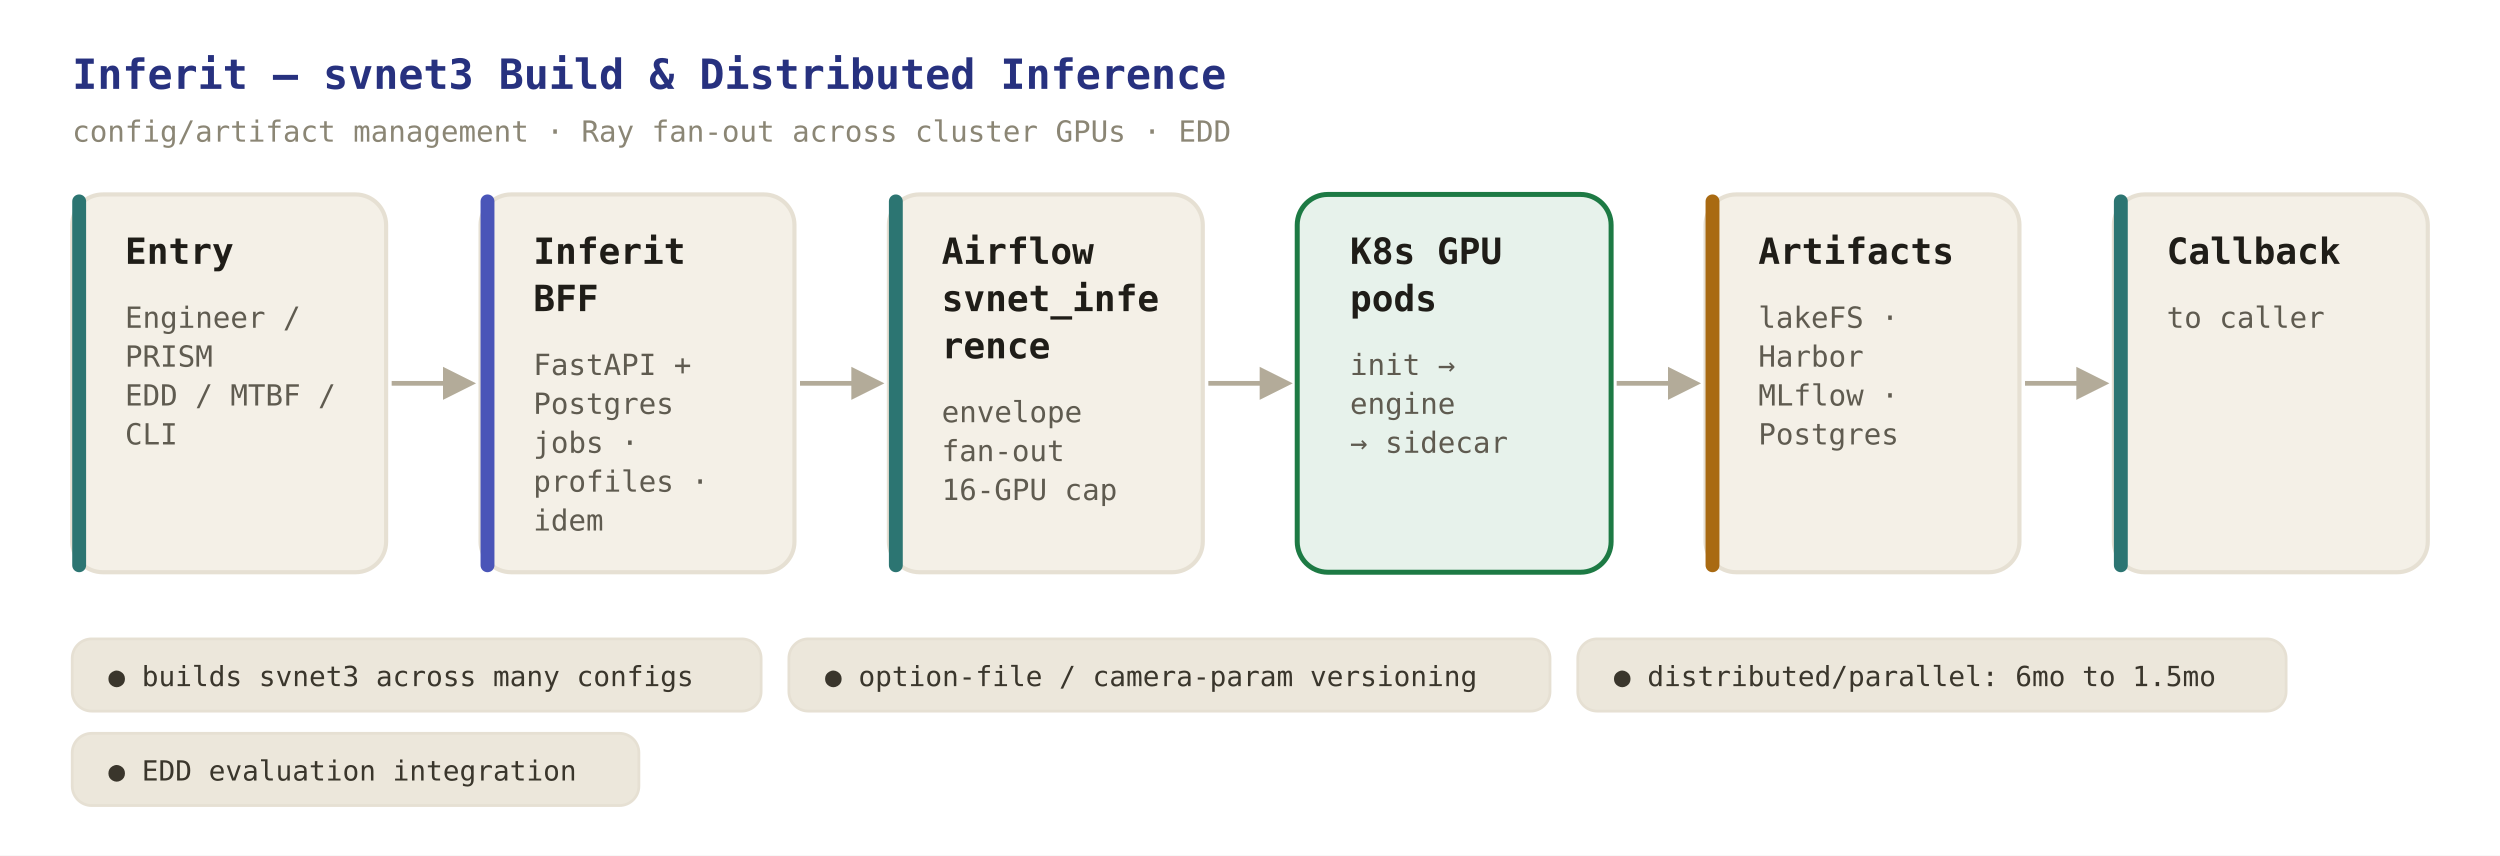
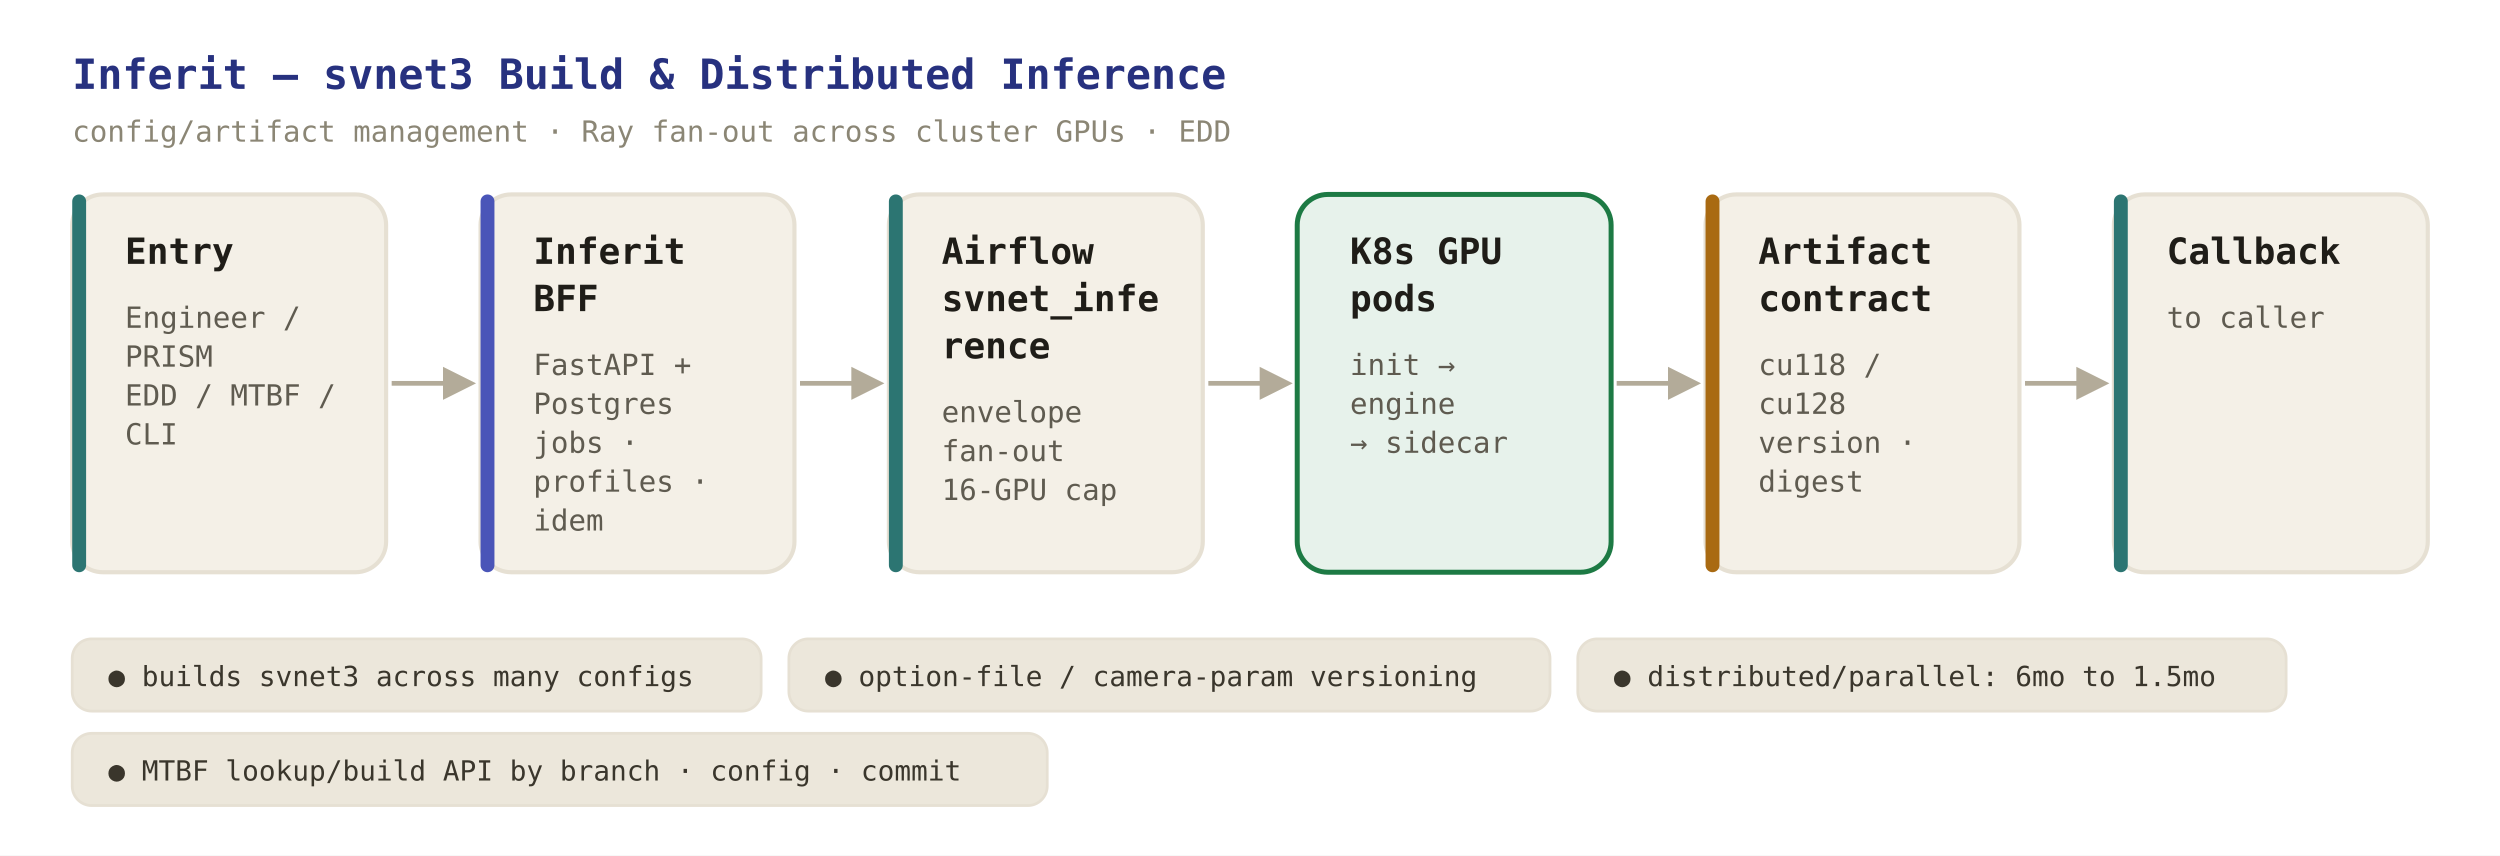
<svg xmlns="http://www.w3.org/2000/svg" viewBox="0 0 900 308" font-family="'IBM Plex Mono',ui-monospace,Menlo,monospace" role="img" aria-label="Inferit — svnet3 Build &amp; Distributed Inference">
  <defs>
    <marker id="ah" viewBox="0 0 10 10" refX="8" refY="5" markerWidth="7" markerHeight="7" orient="auto-start-reverse">
      <path d="M0 0L10 5L0 10z" fill="#b3ab99" />
    </marker>
  </defs>
  <rect width="900" height="308" fill="#ffffff" />
  <text x="26" y="32" fill="#27317f" font-size="15" font-weight="700">Inferit — svnet3 Build &amp; Distributed Inference</text>
  <text x="26" y="51" fill="#8b8675" font-size="10.5">config/artifact management · Ray fan-out across cluster GPUs · EDD</text>
  <rect x="26" y="70" width="113" height="136" rx="11" fill="#f4f0e7" stroke="#e6e0d3" stroke-width="1.5" />
  <rect x="26" y="70" width="5" height="136" rx="2.5" fill="#2c7572" />
  <text x="45" y="95" fill="#1f1d18" font-size="13" font-weight="700">Entry</text>
  <text x="45" y="118" fill="#5f5b50" font-size="10.5">Engineer /</text>
  <text x="45" y="132" fill="#5f5b50" font-size="10.5">PRISM</text>
  <text x="45" y="146" fill="#5f5b50" font-size="10.5">EDD / MTBF /</text>
  <text x="45" y="160" fill="#5f5b50" font-size="10.5">CLI</text>
  <path d="M141 138 H169" stroke="#b3ab99" stroke-width="1.7" fill="none" marker-end="url(#ah)" />
  <rect x="173" y="70" width="113" height="136" rx="11" fill="#f4f0e7" stroke="#e6e0d3" stroke-width="1.5" />
  <rect x="173" y="70" width="5" height="136" rx="2.5" fill="#4a55b8" />
  <text x="192" y="95" fill="#1f1d18" font-size="13" font-weight="700">Inferit</text>
  <text x="192" y="112" fill="#1f1d18" font-size="13" font-weight="700">BFF</text>
  <text x="192" y="135" fill="#5f5b50" font-size="10.5">FastAPI +</text>
  <text x="192" y="149" fill="#5f5b50" font-size="10.5">Postgres</text>
  <text x="192" y="163" fill="#5f5b50" font-size="10.5">jobs ·</text>
  <text x="192" y="177" fill="#5f5b50" font-size="10.5">profiles ·</text>
  <text x="192" y="191" fill="#5f5b50" font-size="10.5">idem</text>
  <path d="M288 138 H316" stroke="#b3ab99" stroke-width="1.7" fill="none" marker-end="url(#ah)" />
  <rect x="320" y="70" width="113" height="136" rx="11" fill="#f4f0e7" stroke="#e6e0d3" stroke-width="1.5" />
  <rect x="320" y="70" width="5" height="136" rx="2.5" fill="#2c7572" />
  <text x="339" y="95" fill="#1f1d18" font-size="13" font-weight="700">Airflow</text>
  <text x="339" y="112" fill="#1f1d18" font-size="13" font-weight="700">svnet_infe</text>
  <text x="339" y="129" fill="#1f1d18" font-size="13" font-weight="700">rence</text>
  <text x="339" y="152" fill="#5f5b50" font-size="10.5">envelope</text>
  <text x="339" y="166" fill="#5f5b50" font-size="10.5">fan-out</text>
  <text x="339" y="180" fill="#5f5b50" font-size="10.5">16-GPU cap</text>
  <path d="M435 138 H463" stroke="#b3ab99" stroke-width="1.7" fill="none" marker-end="url(#ah)" />
  <rect x="467" y="70" width="113" height="136" rx="11" fill="#e7f2eb" stroke="#1d7a44" stroke-width="1.8" />
  <text x="486" y="95" fill="#1f1d18" font-size="13" font-weight="700">K8s GPU</text>
  <text x="486" y="112" fill="#1f1d18" font-size="13" font-weight="700">pods</text>
  <text x="486" y="135" fill="#5f5b50" font-size="10.5">init →</text>
  <text x="486" y="149" fill="#5f5b50" font-size="10.5">engine</text>
  <text x="486" y="163" fill="#5f5b50" font-size="10.5">→ sidecar</text>
  <path d="M582 138 H610" stroke="#b3ab99" stroke-width="1.7" fill="none" marker-end="url(#ah)" />
  <rect x="614" y="70" width="113" height="136" rx="11" fill="#f4f0e7" stroke="#e6e0d3" stroke-width="1.5" />
  <rect x="614" y="70" width="5" height="136" rx="2.5" fill="#a96a12" />
-   <text x="633" y="95" fill="#1f1d18" font-size="13" font-weight="700">Artifacts</text>
-   <text x="633" y="118" fill="#5f5b50" font-size="10.5">lakeFS ·</text>
-   <text x="633" y="132" fill="#5f5b50" font-size="10.5">Harbor</text>
-   <text x="633" y="146" fill="#5f5b50" font-size="10.5">MLflow ·</text>
-   <text x="633" y="160" fill="#5f5b50" font-size="10.5">Postgres</text>
+   <text x="633" y="95" fill="#1f1d18" font-size="13" font-weight="700">Artifact</text>
+   <text x="633" y="112" fill="#1f1d18" font-size="13" font-weight="700">contract</text>
+   <text x="633" y="135" fill="#5f5b50" font-size="10.5">cu118 /</text>
+   <text x="633" y="149" fill="#5f5b50" font-size="10.5">cu128</text>
+   <text x="633" y="163" fill="#5f5b50" font-size="10.5">version ·</text>
+   <text x="633" y="177" fill="#5f5b50" font-size="10.5">digest</text>
  <path d="M729 138 H757" stroke="#b3ab99" stroke-width="1.7" fill="none" marker-end="url(#ah)" />
  <rect x="761" y="70" width="113" height="136" rx="11" fill="#f4f0e7" stroke="#e6e0d3" stroke-width="1.5" />
  <rect x="761" y="70" width="5" height="136" rx="2.5" fill="#2c7572" />
  <text x="780" y="95" fill="#1f1d18" font-size="13" font-weight="700">Callback</text>
  <text x="780" y="118" fill="#5f5b50" font-size="10.5">to caller</text>
  <rect x="26" y="230" width="248" height="26" rx="7" fill="#ece7db" stroke="#e6e0d3" stroke-width="1" />
  <text x="39" y="247" fill="#3a362c" font-size="10">● builds svnet3 across many configs</text>
  <rect x="284" y="230" width="274" height="26" rx="7" fill="#ece7db" stroke="#e6e0d3" stroke-width="1" />
  <text x="297" y="247" fill="#3a362c" font-size="10">● option-file / camera-param versioning</text>
  <rect x="568" y="230" width="255" height="26" rx="7" fill="#ece7db" stroke="#e6e0d3" stroke-width="1" />
  <text x="581" y="247" fill="#3a362c" font-size="10">● distributed/parallel: 6mo to 1.5mo</text>
-   <rect x="26" y="264" width="204" height="26" rx="7" fill="#ece7db" stroke="#e6e0d3" stroke-width="1" />
-   <text x="39" y="281" fill="#3a362c" font-size="10">● EDD evaluation integration</text>
+   <rect x="26" y="264" width="351" height="26" rx="7" fill="#ece7db" stroke="#e6e0d3" stroke-width="1" />
+   <text x="39" y="281" fill="#3a362c" font-size="10">● MTBF lookup/build API by branch · config · commit</text>
</svg>
